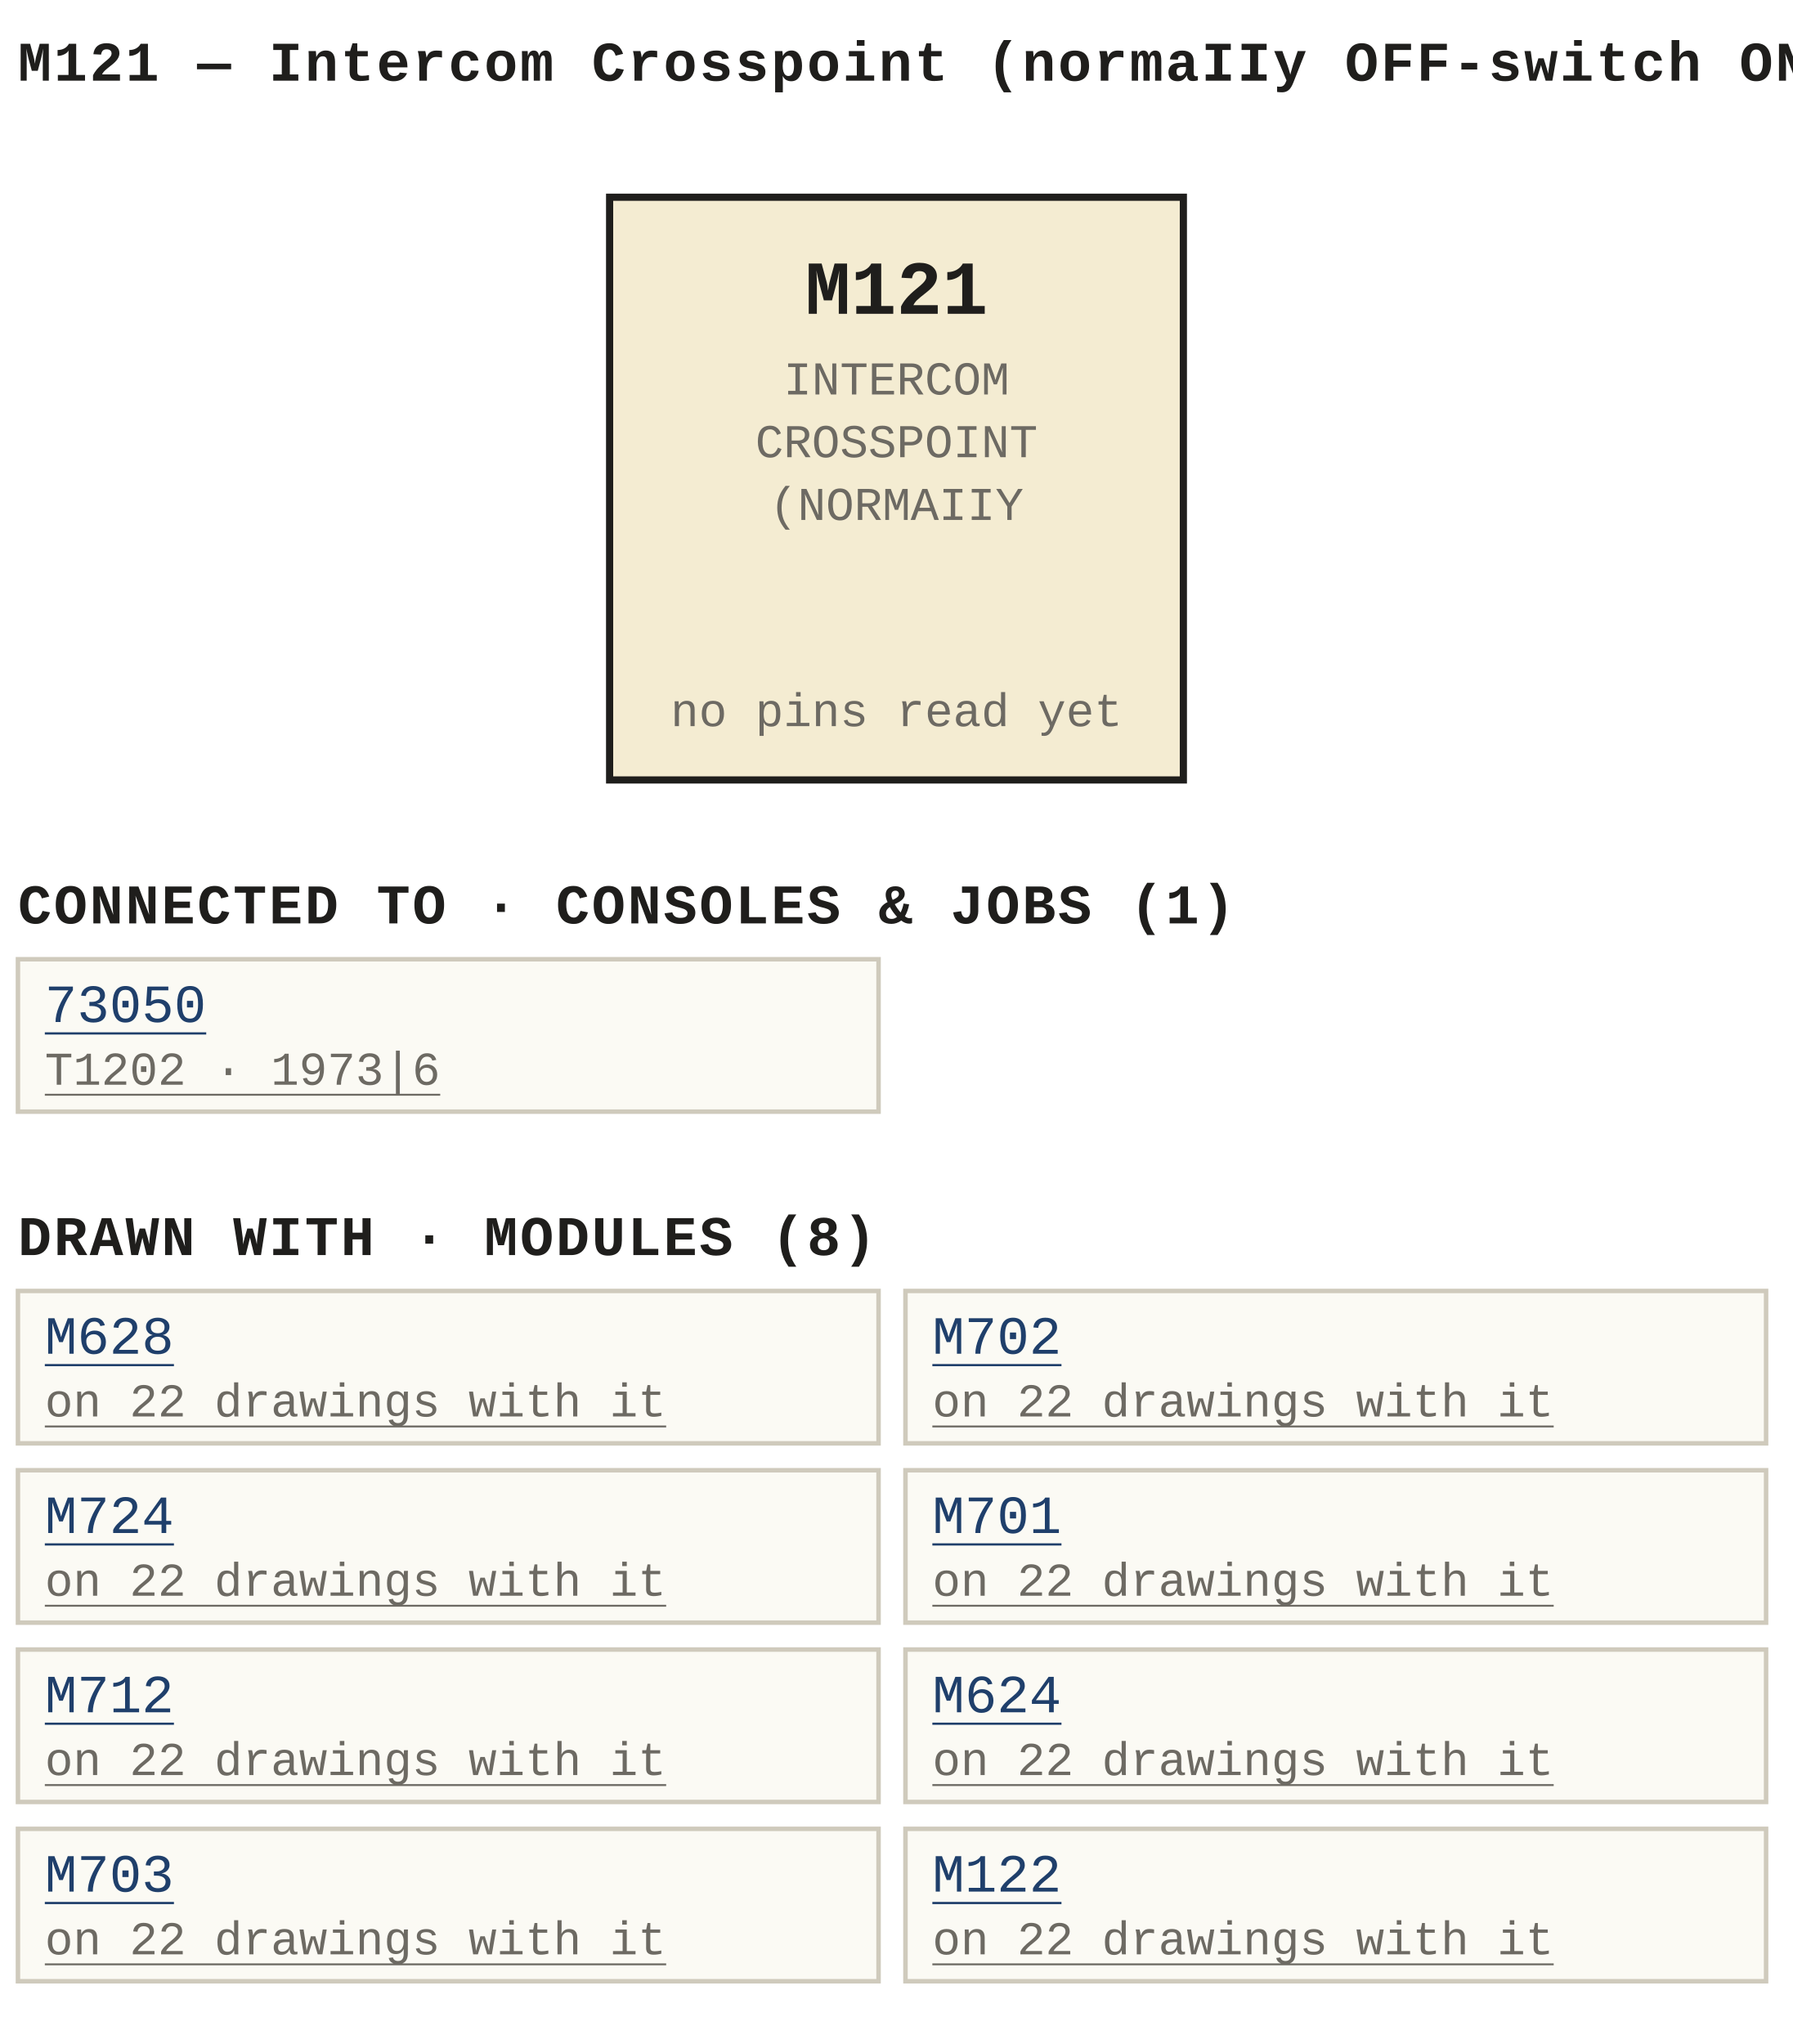
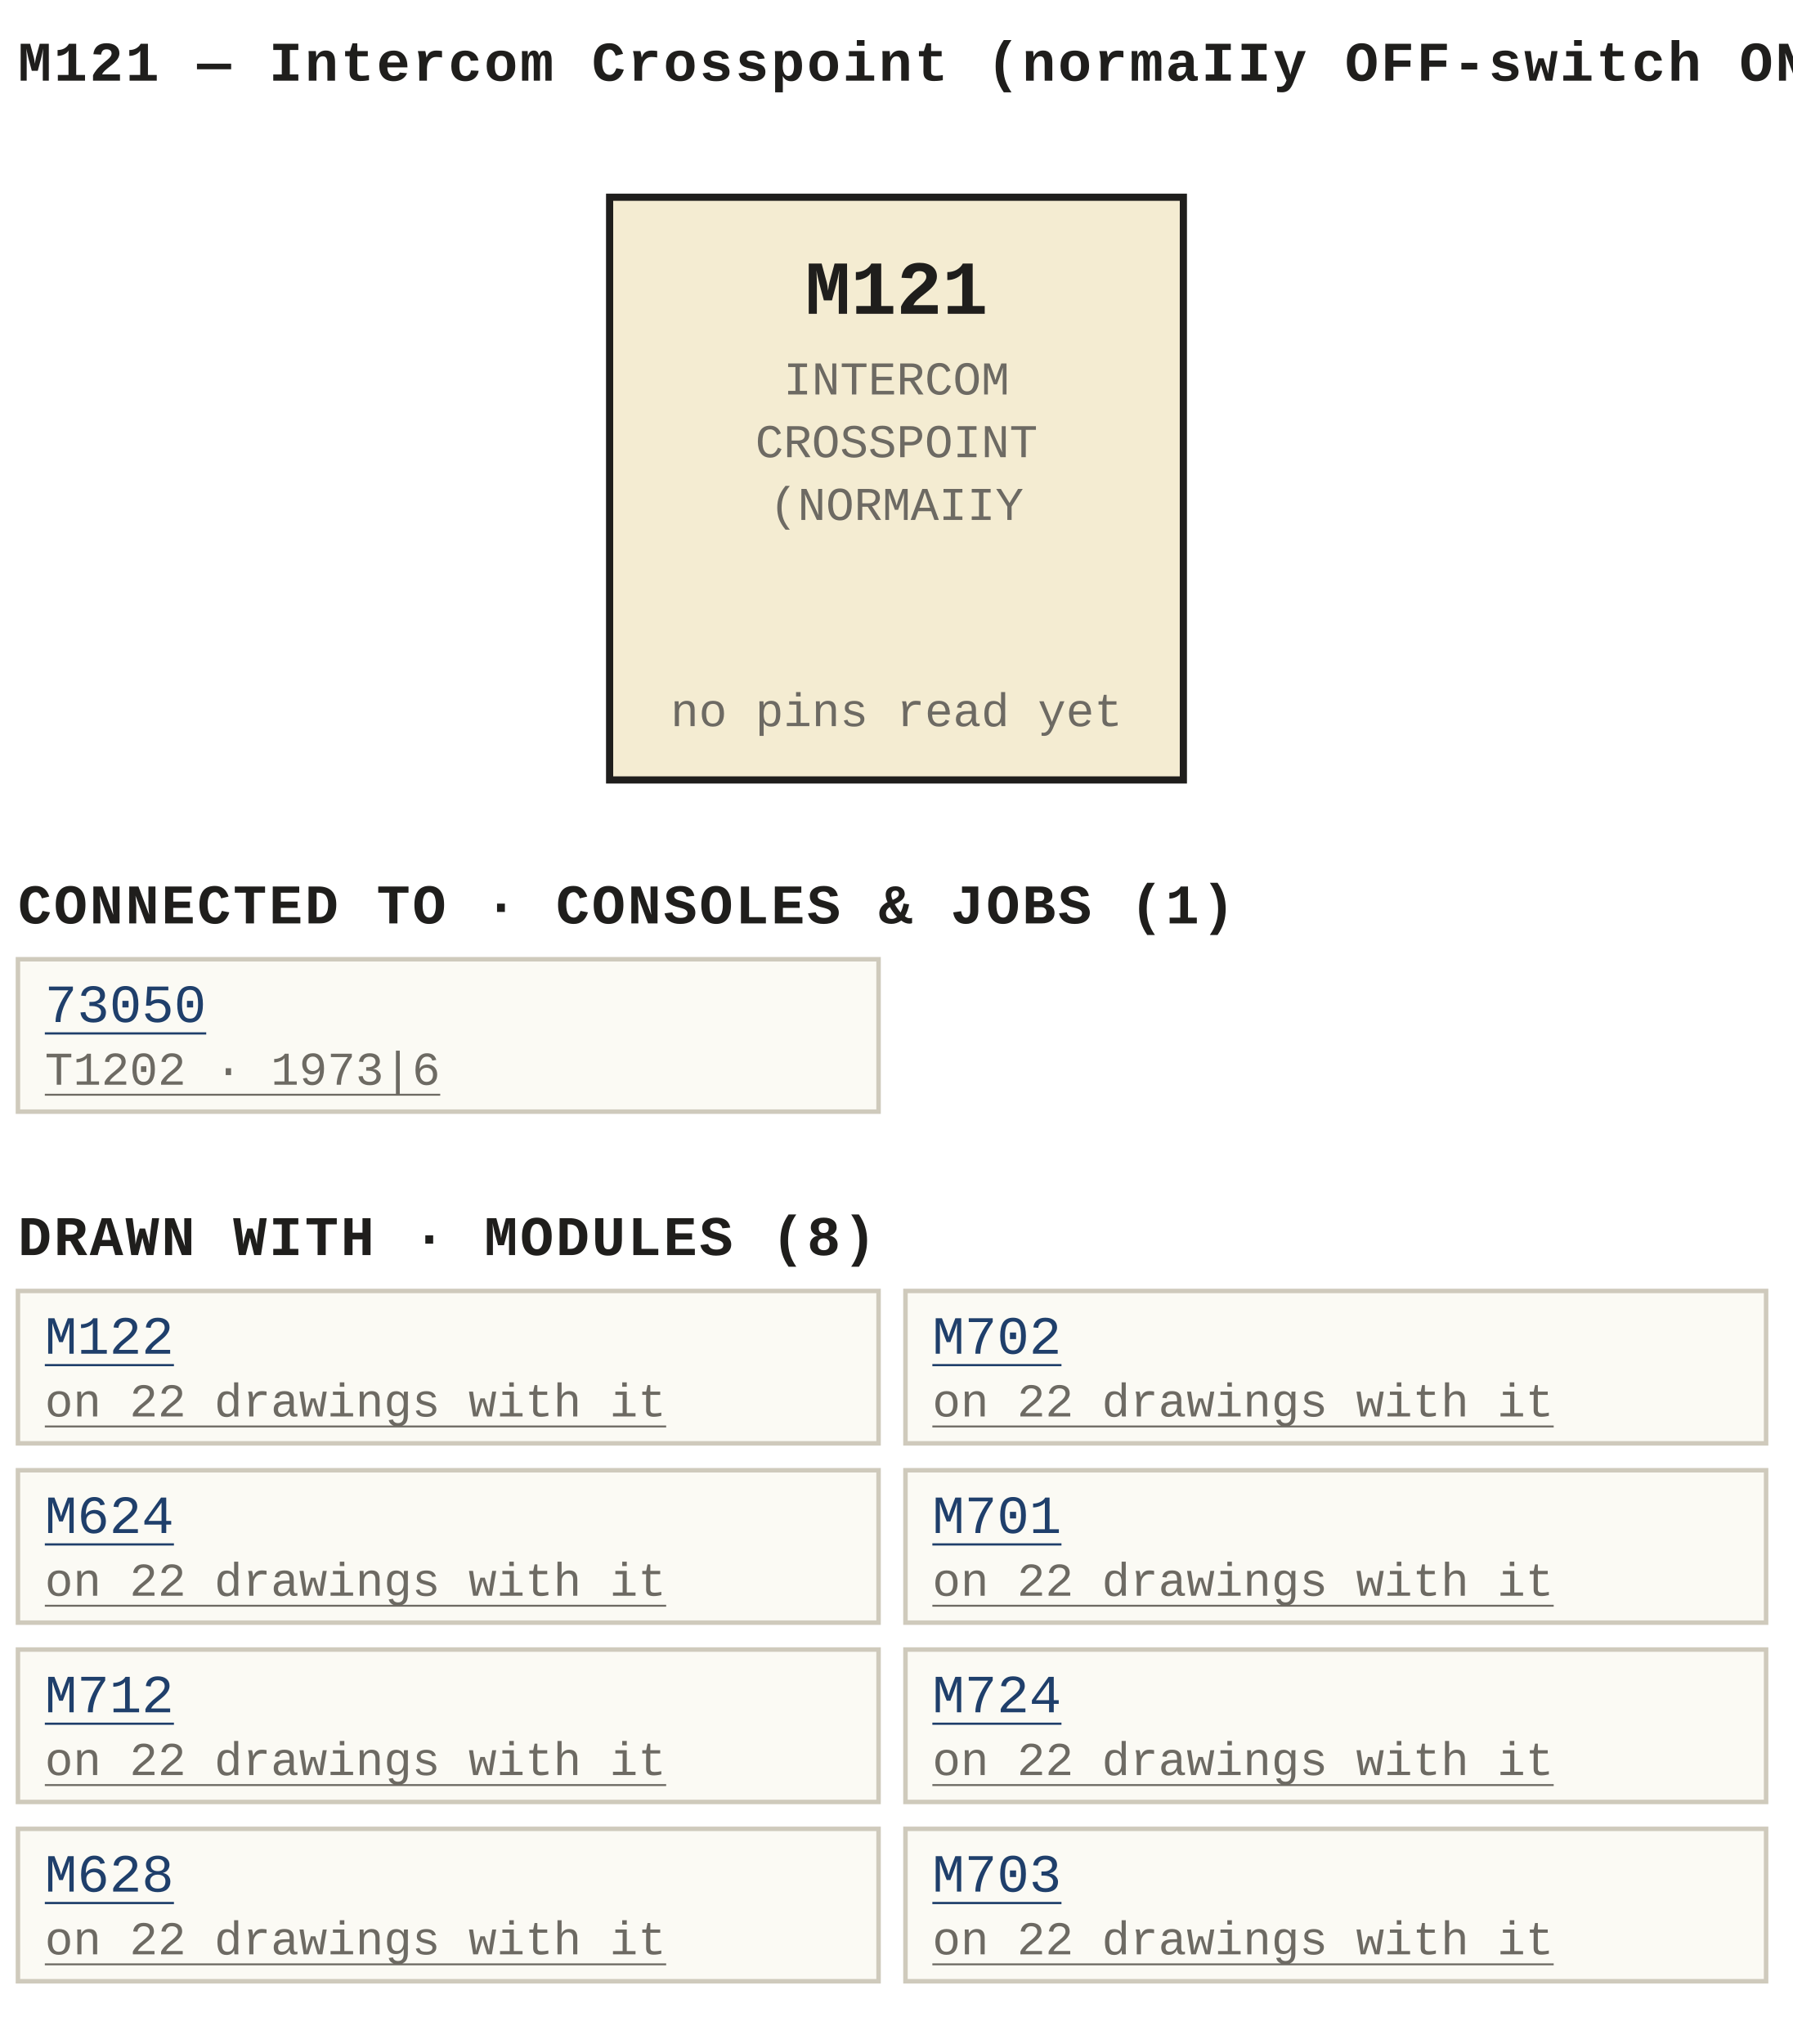
<svg xmlns="http://www.w3.org/2000/svg" class="wp" viewBox="0 0 400 456" width="400" height="456" role="img" aria-label="M121 connections" style="width:100%;max-width:500px;height:auto;background:#fbfaf4">
  <style>.wp text{font-family:"Courier Prime","Courier New",Courier,monospace;fill:#1f1e1c;font-size:12px} .wp .f{fill:#6d6a63;font-size:10.5px} .wp .h{font-size:12.5px;font-weight:700;letter-spacing:.04em} .wp .b{font-size:17px;font-weight:700} .wp a text{fill:#1f3f6b;text-decoration:underline} .wp a:hover rect{fill:#efe9d2}</style>
  <text x="4" y="18" class="h">M121 — Intercom Crosspoint (normaIIy OFF-switch ON)</text>
  <rect x="136" y="44" width="128" height="130" fill="#f4ecd2" stroke="#1f1e1c" stroke-width="1.6" />
  <text x="200.0" y="70" class="b" text-anchor="middle">M121</text>
  <text x="200.0" y="88" class="f" text-anchor="middle">INTERCOM</text>
  <text x="200.0" y="102" class="f" text-anchor="middle">CROSSPOINT</text>
  <text x="200.0" y="116" class="f" text-anchor="middle">(NORMAIIY</text>
  <text x="200.0" y="162" class="f" text-anchor="middle">no pins read yet</text>
  <text x="4" y="206" class="h">CONNECTED TO · CONSOLES &amp; JOBS (1)</text>
  <a href="../../PAGES/Job-73050.html">
    <rect x="4" y="214" width="192" height="34" fill="#fbfaf4" stroke="#cfcabc" />
    <text x="10" y="228">73050</text>
    <text x="10" y="242" class="f">T1202 · 1973|6</text>
  </a>
  <text x="4" y="280" class="h">DRAWN WITH · MODULES (8)</text>
-   <a href="../../PAGES/M628.html">
+   <a href="../../PAGES/M122.html">
    <rect x="4" y="288" width="192" height="34" fill="#fbfaf4" stroke="#cfcabc" />
-     <text x="10" y="302">M628</text>
+     <text x="10" y="302">M122</text>
    <text x="10" y="316" class="f">on 22 drawings with it</text>
  </a>
  <a href="../../PAGES/M702.html">
    <rect x="202" y="288" width="192" height="34" fill="#fbfaf4" stroke="#cfcabc" />
    <text x="208" y="302">M702</text>
    <text x="208" y="316" class="f">on 22 drawings with it</text>
  </a>
-   <a href="../../PAGES/M724.html">
+   <a href="../../PAGES/M624.html">
    <rect x="4" y="328" width="192" height="34" fill="#fbfaf4" stroke="#cfcabc" />
-     <text x="10" y="342">M724</text>
+     <text x="10" y="342">M624</text>
    <text x="10" y="356" class="f">on 22 drawings with it</text>
  </a>
  <a href="../../PAGES/M701.html">
    <rect x="202" y="328" width="192" height="34" fill="#fbfaf4" stroke="#cfcabc" />
    <text x="208" y="342">M701</text>
    <text x="208" y="356" class="f">on 22 drawings with it</text>
  </a>
  <a href="../../PAGES/M712.html">
    <rect x="4" y="368" width="192" height="34" fill="#fbfaf4" stroke="#cfcabc" />
    <text x="10" y="382">M712</text>
    <text x="10" y="396" class="f">on 22 drawings with it</text>
  </a>
-   <a href="../../PAGES/M624.html">
+   <a href="../../PAGES/M724.html">
    <rect x="202" y="368" width="192" height="34" fill="#fbfaf4" stroke="#cfcabc" />
-     <text x="208" y="382">M624</text>
+     <text x="208" y="382">M724</text>
    <text x="208" y="396" class="f">on 22 drawings with it</text>
  </a>
-   <a href="../../PAGES/M703.html">
+   <a href="../../PAGES/M628.html">
    <rect x="4" y="408" width="192" height="34" fill="#fbfaf4" stroke="#cfcabc" />
-     <text x="10" y="422">M703</text>
+     <text x="10" y="422">M628</text>
    <text x="10" y="436" class="f">on 22 drawings with it</text>
  </a>
-   <a href="../../PAGES/M122.html">
+   <a href="../../PAGES/M703.html">
    <rect x="202" y="408" width="192" height="34" fill="#fbfaf4" stroke="#cfcabc" />
-     <text x="208" y="422">M122</text>
+     <text x="208" y="422">M703</text>
    <text x="208" y="436" class="f">on 22 drawings with it</text>
  </a>
</svg>
